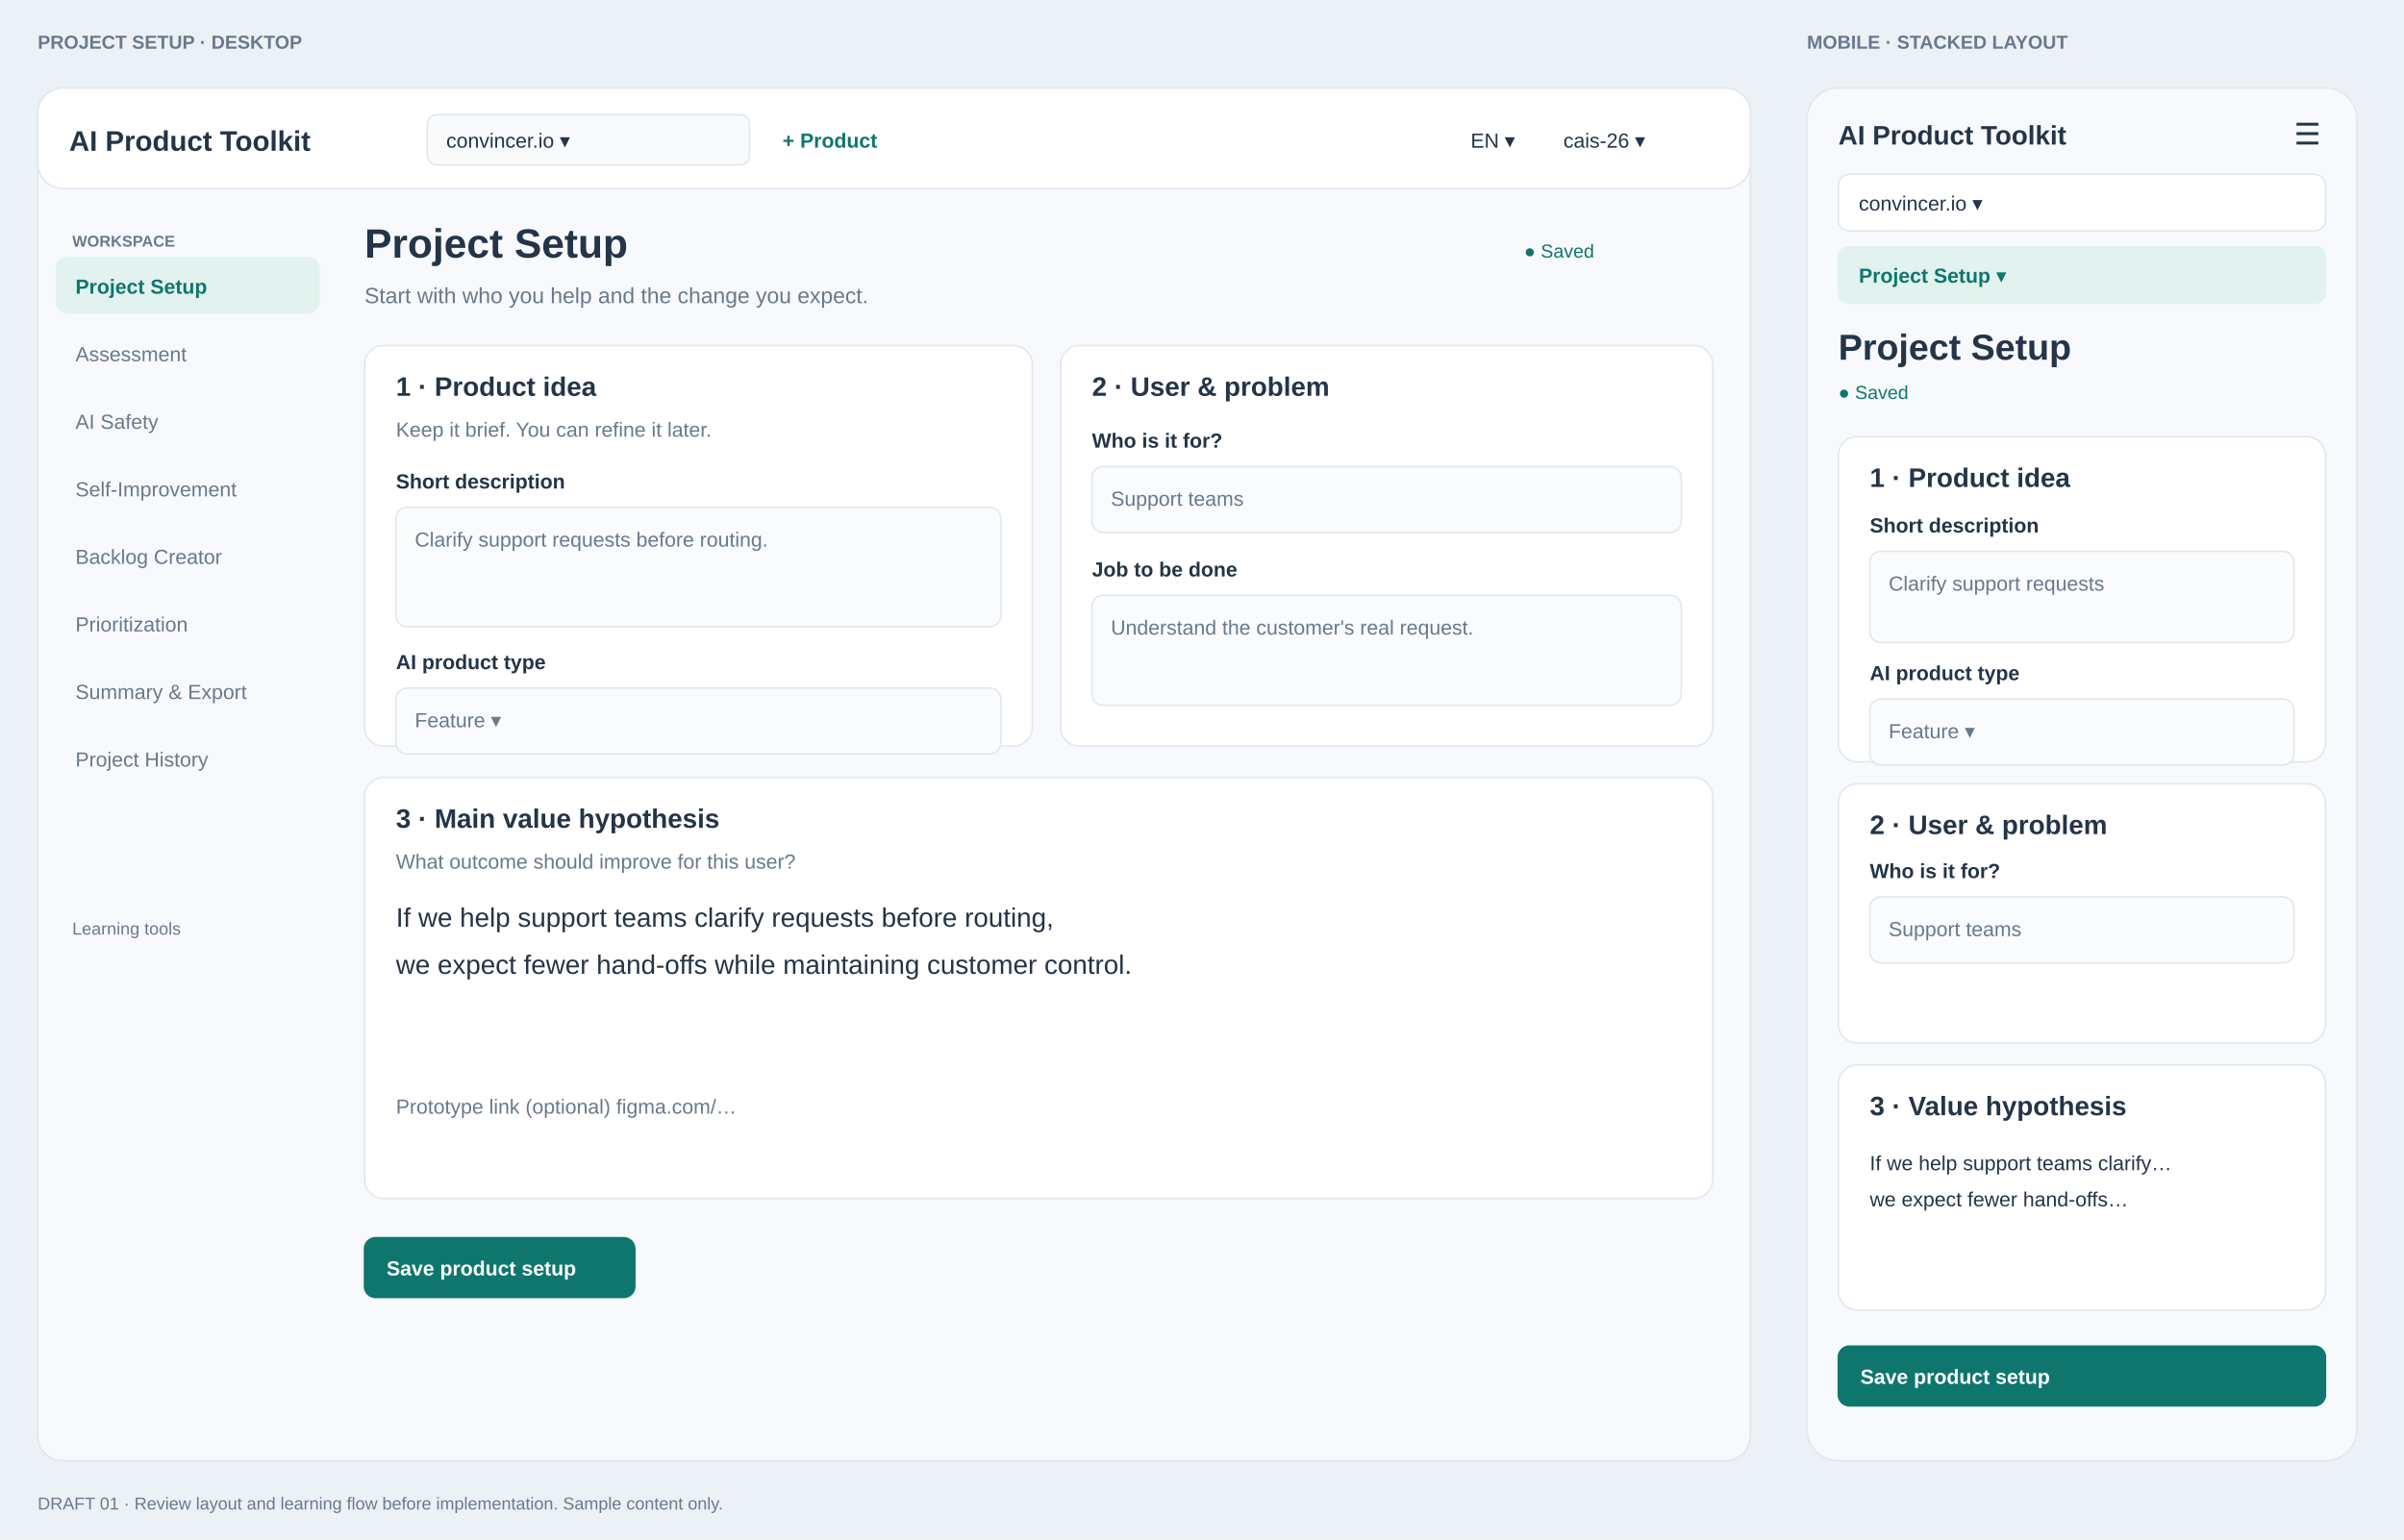
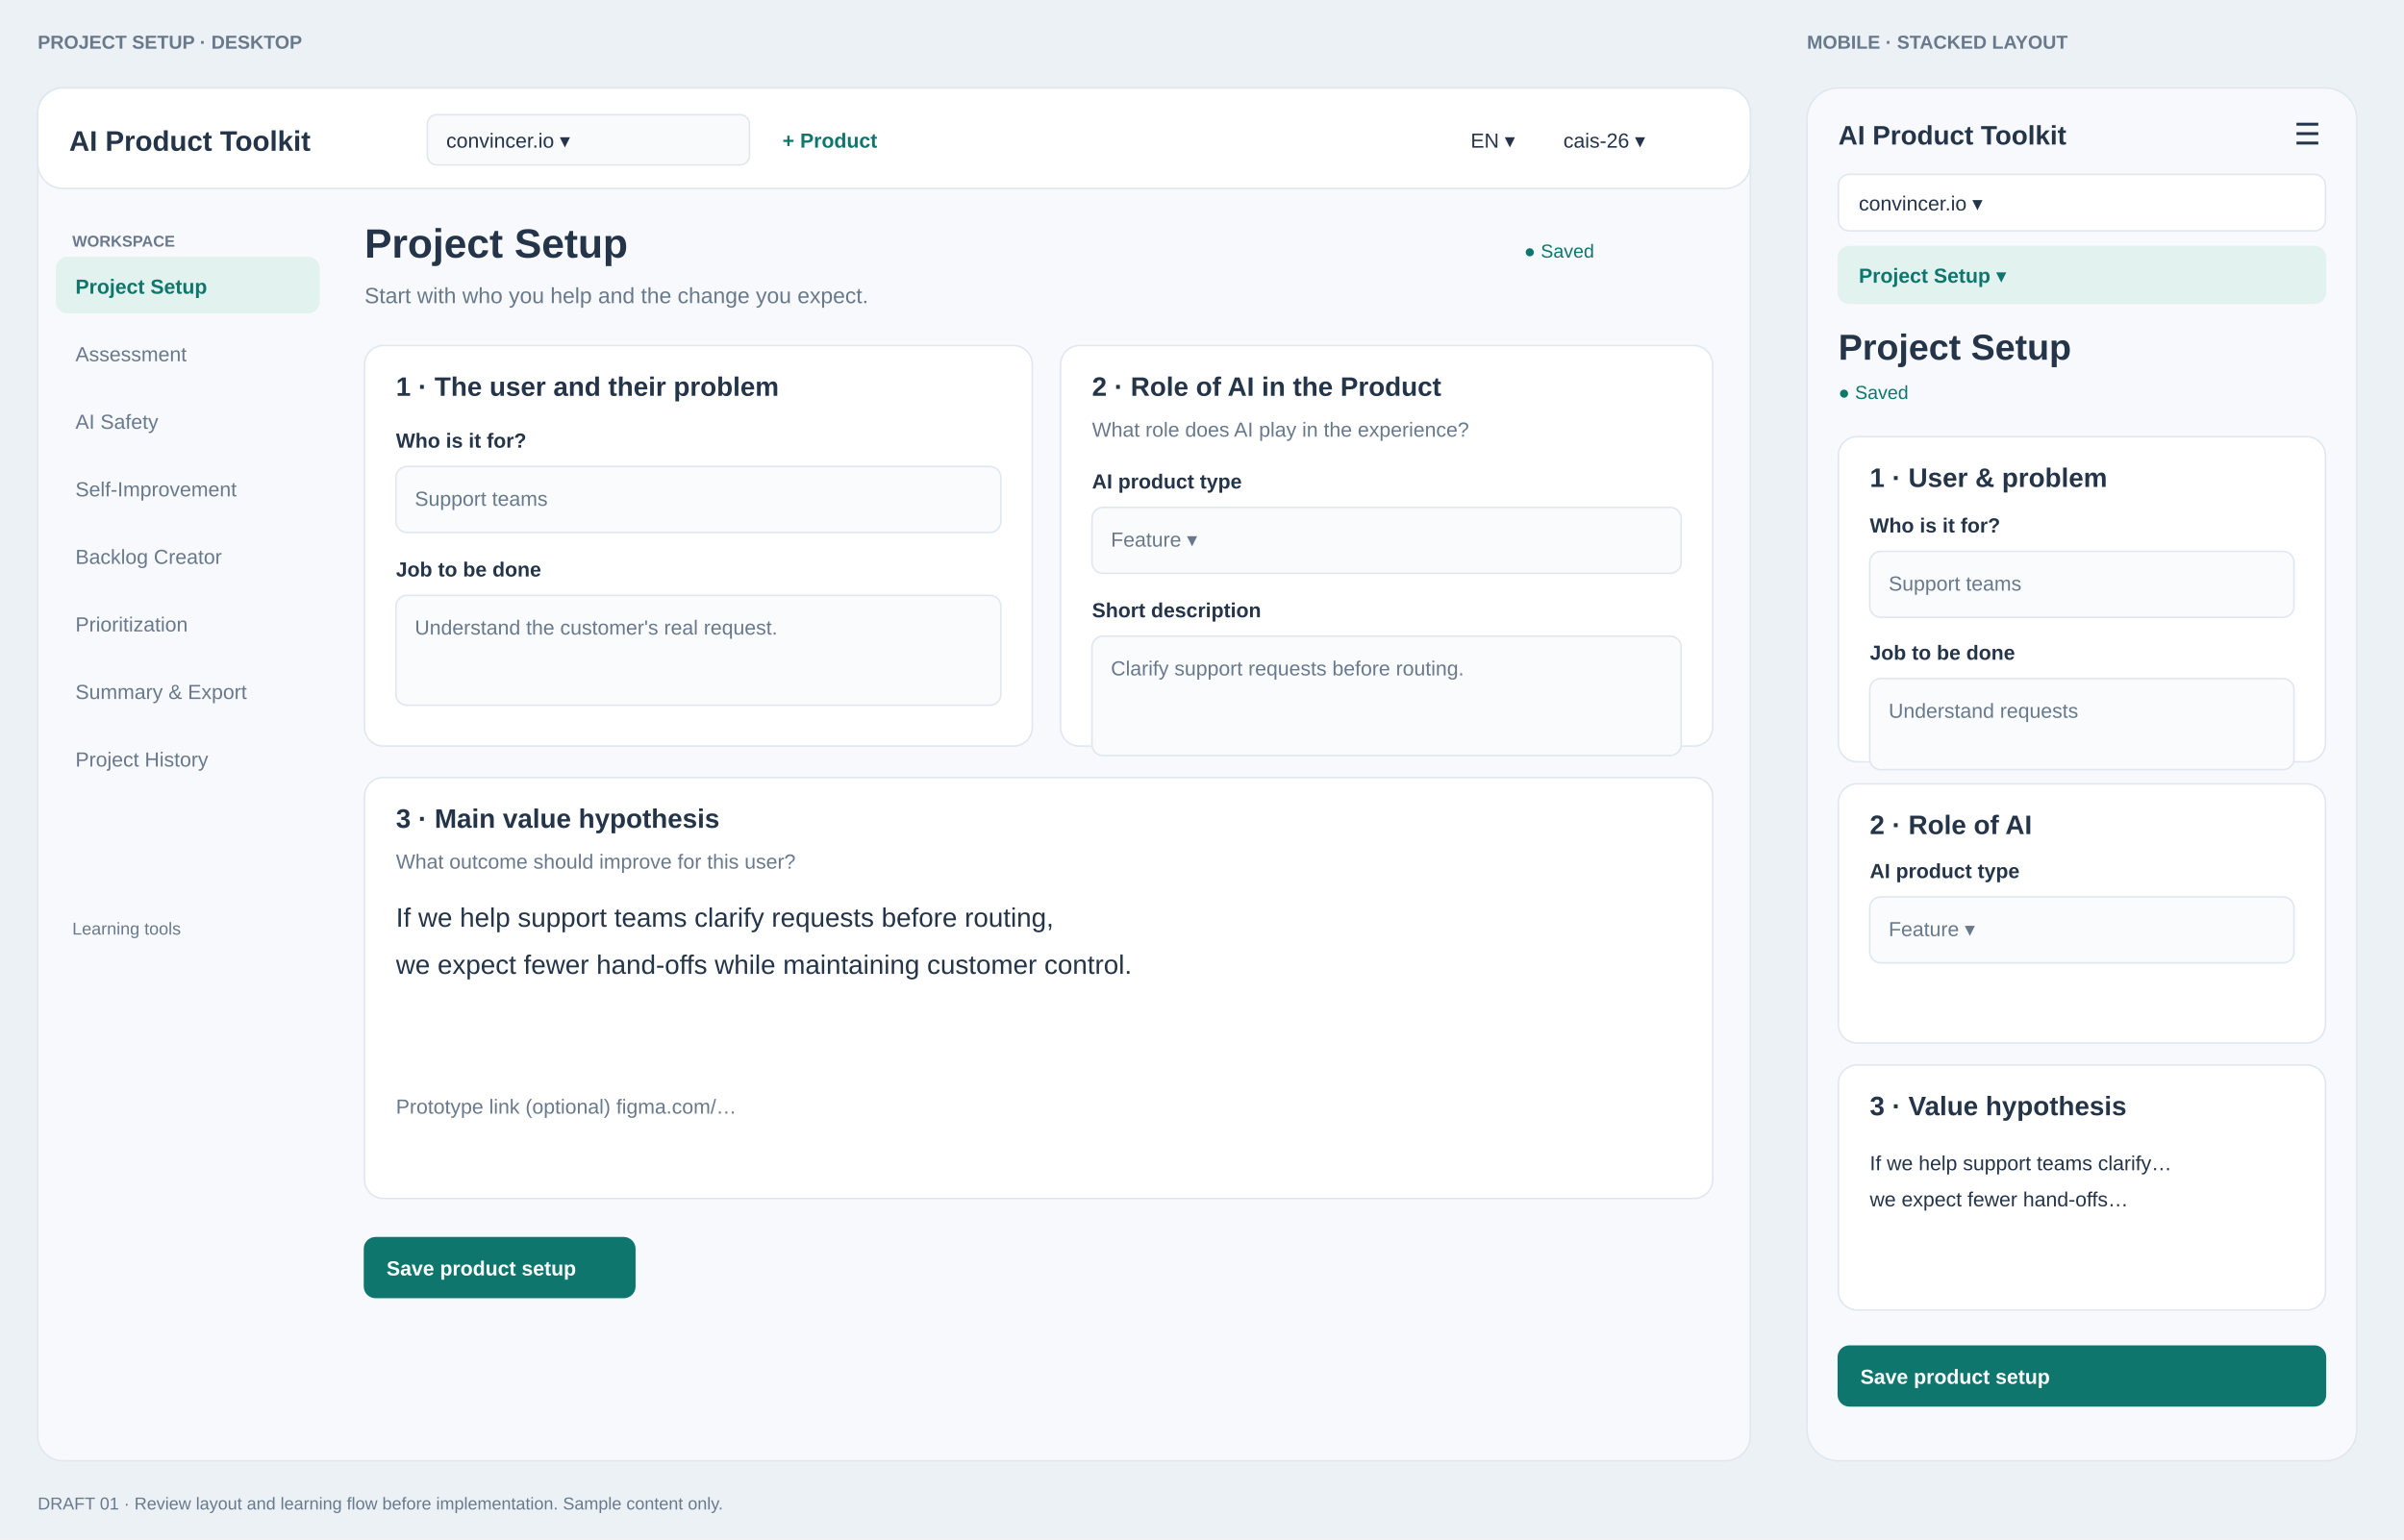
<svg xmlns="http://www.w3.org/2000/svg" width="1530" height="980" viewBox="0 0 1530 980" role="img" aria-labelledby="title desc">
  <style>text {font-family: Arial, sans-serif;} </style>
  <rect x="0" y="0" width="1530" height="980" rx="0" fill="#ecf1f6" stroke="none" />
  <text x="24" y="31" font-size="12" fill="#69798c" font-weight="600">PROJECT SETUP · DESKTOP</text>
  <text x="1150" y="31" font-size="12" fill="#69798c" font-weight="600">MOBILE · STACKED LAYOUT</text>
  <rect x="24" y="56" width="1090" height="874" rx="16" fill="#f7f9fc" stroke="#e0e7ef" />
  <rect x="24" y="56" width="1090" height="64" rx="16" fill="white" stroke="#e0e7ef" />
  <text x="44" y="96" font-size="18" fill="#243449" font-weight="700">AI Product Toolkit</text>
  <rect x="272" y="73" width="205" height="32" rx="6" fill="#f8fafc" stroke="#e0e7ef" />
  <text x="284" y="94" font-size="13" fill="#243449" font-weight="400">convincer.io                 ▾</text>
  <text x="498" y="94" font-size="13" fill="#0f766e" font-weight="600">+ Product</text>
  <text x="936" y="94" font-size="13" fill="#243449" font-weight="400">EN ▾</text>
  <text x="995" y="94" font-size="13" fill="#243449" font-weight="400">cais-26 ▾</text>
  <text x="46" y="157" font-size="10" fill="#69798c" font-weight="700">WORKSPACE</text>
  <rect x="36" y="164" width="167" height="35" rx="7" fill="#e2f2ee" stroke="#e2f2ee" />
  <text x="48" y="187" font-size="13" fill="#0f766e" font-weight="650">Project Setup</text>
  <text x="48" y="230" font-size="13" fill="#69798c" font-weight="400">Assessment</text>
  <text x="48" y="273" font-size="13" fill="#69798c" font-weight="400">AI Safety</text>
  <text x="48" y="316" font-size="13" fill="#69798c" font-weight="400">Self-Improvement</text>
  <text x="48" y="359" font-size="13" fill="#69798c" font-weight="400">Backlog Creator</text>
  <text x="48" y="402" font-size="13" fill="#69798c" font-weight="400">Prioritization</text>
  <text x="48" y="445" font-size="13" fill="#69798c" font-weight="400">Summary &amp; Export</text>
  <text x="48" y="488" font-size="13" fill="#69798c" font-weight="400">Project History</text>
  <text x="46" y="595" font-size="11" fill="#69798c" font-weight="400">Learning tools</text>
  <text x="232" y="164" font-size="26" fill="#243449" font-weight="700">Project Setup</text>
  <text x="232" y="193" font-size="14" fill="#69798c" font-weight="400">Start with who you help and the change you expect.</text>
  <text x="970" y="164" font-size="12" fill="#0f766e" font-weight="400">● Saved</text>
  <rect x="1150" y="56" width="350" height="874" rx="20" fill="#f7f9fc" stroke="#e0e7ef" />
  <text x="1170" y="92" font-size="17" fill="#243449" font-weight="700">AI Product Toolkit</text>
  <text x="1460" y="92" font-size="19" fill="#243449" font-weight="400">☰</text>
  <rect x="1170" y="111" width="310" height="36" rx="7" fill="white" stroke="#e0e7ef" />
  <text x="1183" y="134" font-size="13" fill="#243449" font-weight="400">convincer.io                              ▾</text>
  <rect x="1170" y="157" width="310" height="36" rx="7" fill="#e2f2ee" stroke="#e2f2ee" />
  <text x="1183" y="180" font-size="13" fill="#0f766e" font-weight="600">Project Setup  ▾</text>
  <text x="1170" y="229" font-size="23" fill="#243449" font-weight="700">Project Setup</text>
  <text x="1170" y="254" font-size="12" fill="#0f766e" font-weight="400">● Saved</text>
  <rect x="232" y="220" width="425" height="255" rx="12" fill="white" stroke="#e0e7ef" />
-   <text x="252" y="252" font-size="17" fill="#243449" font-weight="650">1 · Product idea</text>
-   <text x="252" y="278" font-size="13" fill="#69798c" font-weight="400">Keep it brief. You can refine it later.</text>
-   <text x="252" y="311" font-size="13" fill="#243449" font-weight="600">Short description</text>
-   <rect x="252" y="323" width="385" height="76" rx="7" fill="#f9fbfd" stroke="#e0e7ef" />
-   <text x="264" y="348" font-size="13" fill="#69798c" font-weight="400">Clarify support requests before routing.</text>
-   <text x="252" y="426" font-size="13" fill="#243449" font-weight="600">AI product type</text>
-   <rect x="252" y="438" width="385" height="42" rx="7" fill="#f9fbfd" stroke="#e0e7ef" />
-   <text x="264" y="463" font-size="13" fill="#69798c" font-weight="400">Feature ▾</text>
+   <text x="252" y="252" font-size="17" fill="#243449" font-weight="650">1 · The user and their problem</text>
+   <text x="252" y="285" font-size="13" fill="#243449" font-weight="600">Who is it for?</text>
+   <rect x="252" y="297" width="385" height="42" rx="7" fill="#f9fbfd" stroke="#e0e7ef" />
+   <text x="264" y="322" font-size="13" fill="#69798c" font-weight="400">Support teams</text>
+   <text x="252" y="367" font-size="13" fill="#243449" font-weight="600">Job to be done</text>
+   <rect x="252" y="379" width="385" height="70" rx="7" fill="#f9fbfd" stroke="#e0e7ef" />
+   <text x="264" y="404" font-size="13" fill="#69798c" font-weight="400">Understand the customer's real request.</text>
  <rect x="675" y="220" width="415" height="255" rx="12" fill="white" stroke="#e0e7ef" />
-   <text x="695" y="252" font-size="17" fill="#243449" font-weight="650">2 · User &amp; problem</text>
-   <text x="695" y="285" font-size="13" fill="#243449" font-weight="600">Who is it for?</text>
-   <rect x="695" y="297" width="375" height="42" rx="7" fill="#f9fbfd" stroke="#e0e7ef" />
-   <text x="707" y="322" font-size="13" fill="#69798c" font-weight="400">Support teams</text>
-   <text x="695" y="367" font-size="13" fill="#243449" font-weight="600">Job to be done</text>
-   <rect x="695" y="379" width="375" height="70" rx="7" fill="#f9fbfd" stroke="#e0e7ef" />
-   <text x="707" y="404" font-size="13" fill="#69798c" font-weight="400">Understand the customer's real request.</text>
+   <text x="695" y="252" font-size="17" fill="#243449" font-weight="650">2 · Role of AI in the Product</text>
+   <text x="695" y="278" font-size="13" fill="#69798c" font-weight="400">What role does AI play in the experience?</text>
+   <text x="695" y="311" font-size="13" fill="#243449" font-weight="600">AI product type</text>
+   <rect x="695" y="323" width="375" height="42" rx="7" fill="#f9fbfd" stroke="#e0e7ef" />
+   <text x="707" y="348" font-size="13" fill="#69798c" font-weight="400">Feature ▾</text>
+   <text x="695" y="393" font-size="13" fill="#243449" font-weight="600">Short description</text>
+   <rect x="695" y="405" width="375" height="76" rx="7" fill="#f9fbfd" stroke="#e0e7ef" />
+   <text x="707" y="430" font-size="13" fill="#69798c" font-weight="400">Clarify support requests before routing.</text>
  <rect x="232" y="495" width="858" height="268" rx="12" fill="white" stroke="#e0e7ef" />
  <text x="252" y="527" font-size="17" fill="#243449" font-weight="650">3 · Main value hypothesis</text>
  <text x="252" y="553" font-size="13" fill="#69798c" font-weight="400">What outcome should improve for this user?</text>
  <text x="252" y="590" font-size="17" fill="#243449" font-weight="400">If we help support teams clarify requests before routing,</text>
  <text x="252" y="620" font-size="17" fill="#243449" font-weight="400">we expect fewer hand-offs while maintaining customer control.</text>
  <text x="252" y="709" font-size="13" fill="#69798c" font-weight="400">Prototype link (optional)   figma.com/…</text>
  <rect x="232" y="788" width="172" height="38" rx="7" fill="#0f766e" stroke="#0f766e" />
  <text x="246" y="812" font-size="13" fill="white" font-weight="600">Save product setup</text>
  <rect x="1170" y="278" width="310" height="207" rx="12" fill="white" stroke="#e0e7ef" />
-   <text x="1190" y="310" font-size="17" fill="#243449" font-weight="650">1 · Product idea</text>
-   <text x="1190" y="339" font-size="13" fill="#243449" font-weight="600">Short description</text>
-   <rect x="1190" y="351" width="270" height="58" rx="7" fill="#f9fbfd" stroke="#e0e7ef" />
-   <text x="1202" y="376" font-size="13" fill="#69798c" font-weight="400">Clarify support requests</text>
-   <text x="1190" y="433" font-size="13" fill="#243449" font-weight="600">AI product type</text>
-   <rect x="1190" y="445" width="270" height="42" rx="7" fill="#f9fbfd" stroke="#e0e7ef" />
-   <text x="1202" y="470" font-size="13" fill="#69798c" font-weight="400">Feature ▾</text>
+   <text x="1190" y="310" font-size="17" fill="#243449" font-weight="650">1 · User &amp; problem</text>
+   <text x="1190" y="339" font-size="13" fill="#243449" font-weight="600">Who is it for?</text>
+   <rect x="1190" y="351" width="270" height="42" rx="7" fill="#f9fbfd" stroke="#e0e7ef" />
+   <text x="1202" y="376" font-size="13" fill="#69798c" font-weight="400">Support teams</text>
+   <text x="1190" y="420" font-size="13" fill="#243449" font-weight="600">Job to be done</text>
+   <rect x="1190" y="432" width="270" height="58" rx="7" fill="#f9fbfd" stroke="#e0e7ef" />
+   <text x="1202" y="457" font-size="13" fill="#69798c" font-weight="400">Understand requests</text>
  <rect x="1170" y="499" width="310" height="165" rx="12" fill="white" stroke="#e0e7ef" />
-   <text x="1190" y="531" font-size="17" fill="#243449" font-weight="650">2 · User &amp; problem</text>
-   <text x="1190" y="559" font-size="13" fill="#243449" font-weight="600">Who is it for?</text>
+   <text x="1190" y="531" font-size="17" fill="#243449" font-weight="650">2 · Role of AI</text>
+   <text x="1190" y="559" font-size="13" fill="#243449" font-weight="600">AI product type</text>
  <rect x="1190" y="571" width="270" height="42" rx="7" fill="#f9fbfd" stroke="#e0e7ef" />
-   <text x="1202" y="596" font-size="13" fill="#69798c" font-weight="400">Support teams</text>
+   <text x="1202" y="596" font-size="13" fill="#69798c" font-weight="400">Feature ▾</text>
  <rect x="1170" y="678" width="310" height="156" rx="12" fill="white" stroke="#e0e7ef" />
  <text x="1190" y="710" font-size="17" fill="#243449" font-weight="650">3 · Value hypothesis</text>
  <text x="1190" y="745" font-size="13" fill="#243449" font-weight="400">If we help support teams clarify…</text>
  <text x="1190" y="768" font-size="13" fill="#243449" font-weight="400">we expect fewer hand-offs…</text>
  <rect x="1170" y="857" width="310" height="38" rx="7" fill="#0f766e" stroke="#0f766e" />
  <text x="1184" y="881" font-size="13" fill="white" font-weight="600">Save product setup</text>
  <text x="24" y="961" font-size="11" fill="#69798c" font-weight="400">DRAFT 01 · Review layout and learning flow before implementation. Sample content only.</text>
</svg>
